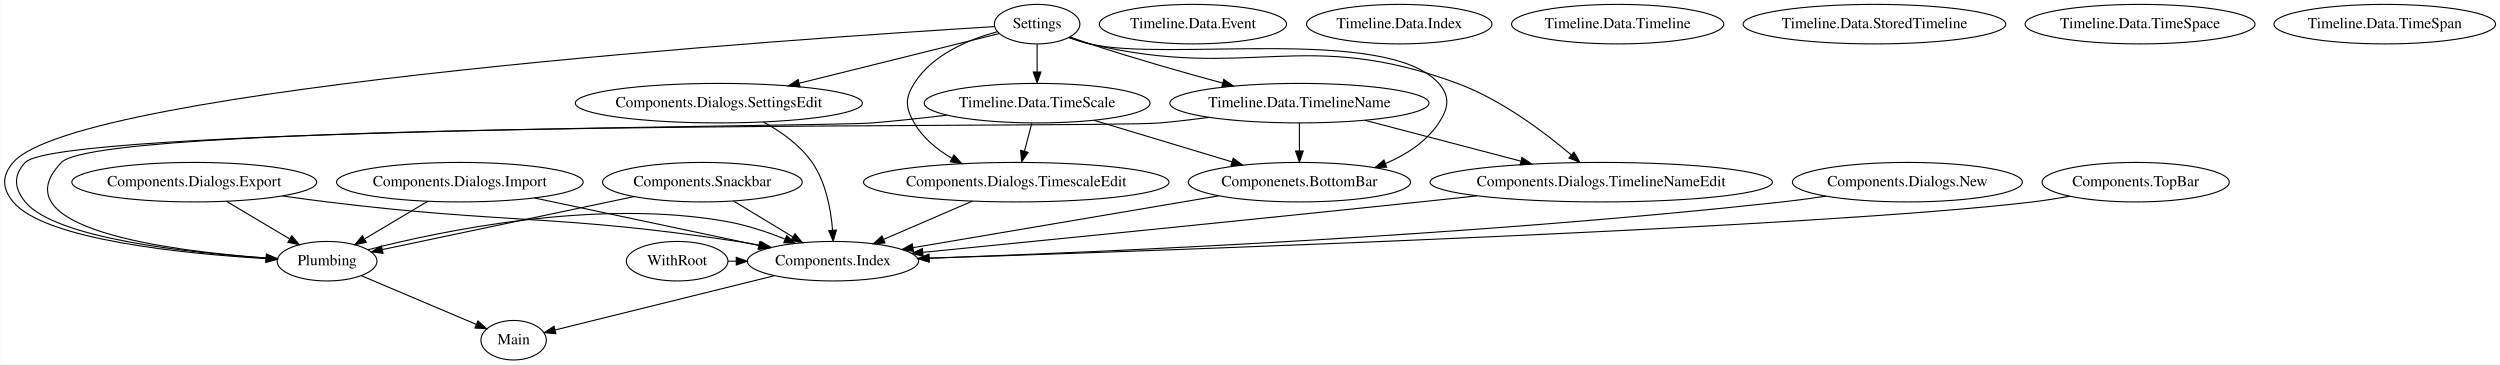
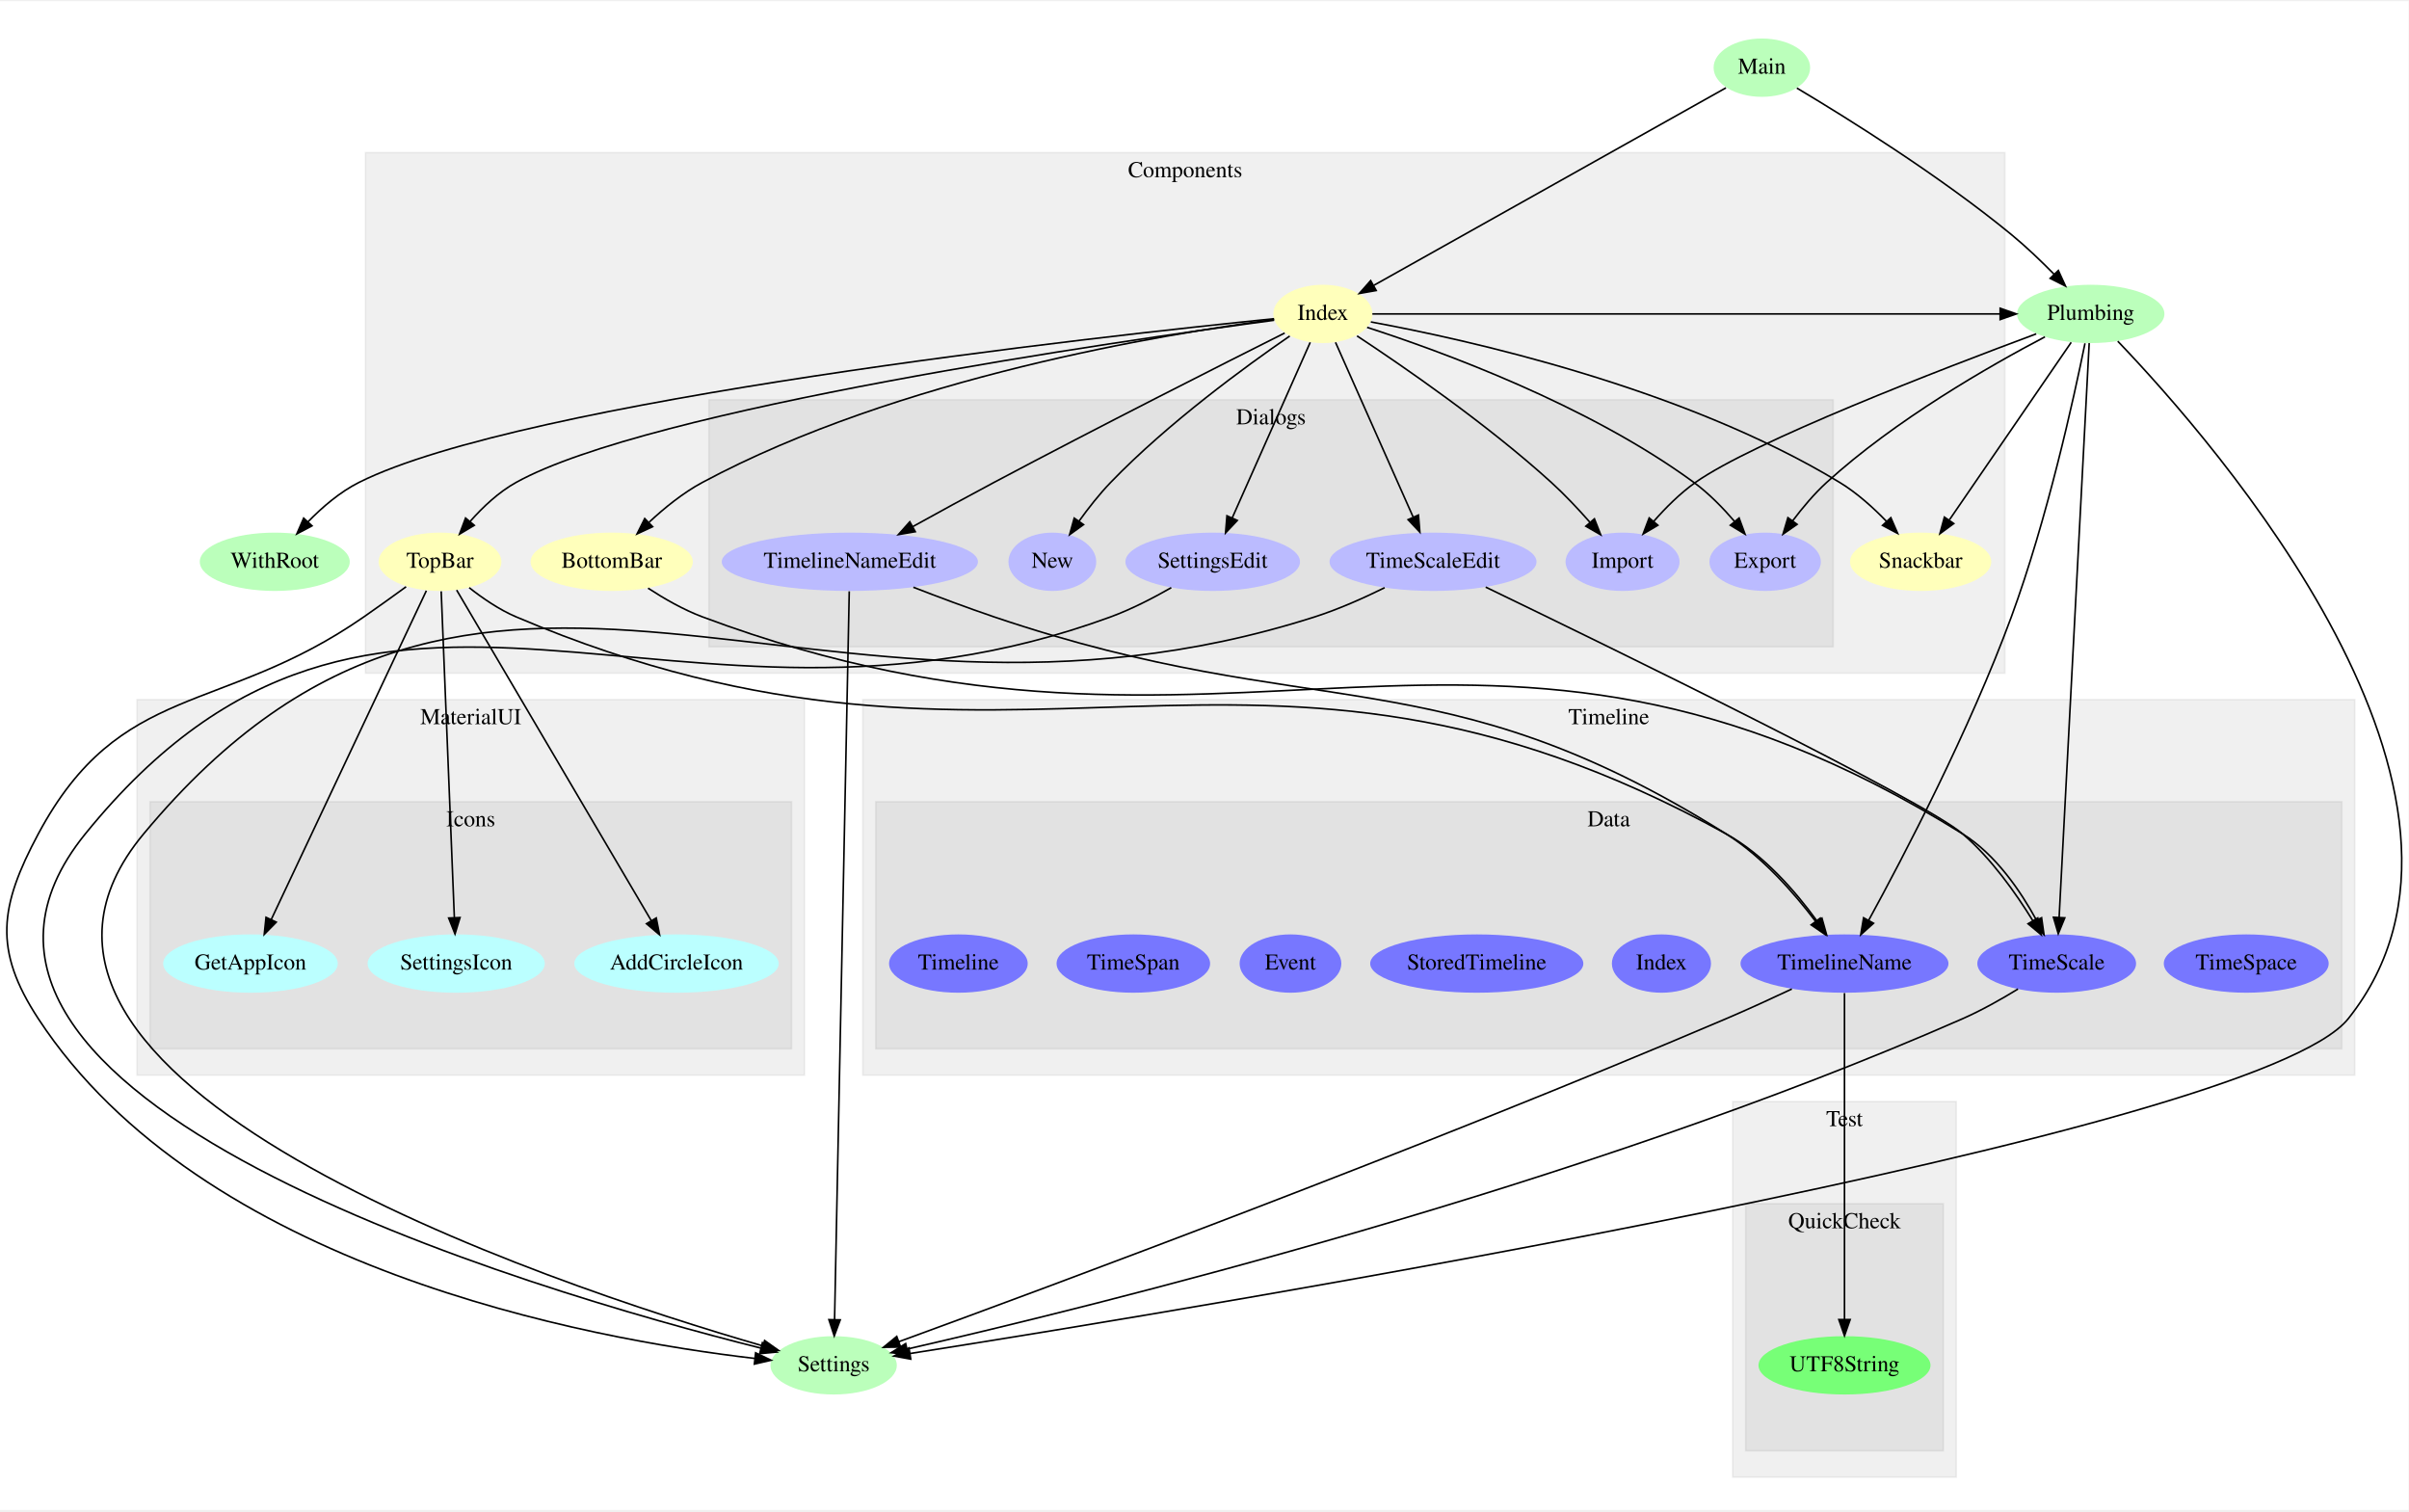
- <svg xmlns="http://www.w3.org/2000/svg" width="2278pt" height="332pt" viewBox="0.00 0.00 2277.52 332.00">
-   <g id="graph0" class="graph" transform="scale(1 1) rotate(0) translate(4 328)">
-     <polygon fill="#ffffff" stroke="transparent" points="-4,4 -4,-328 2273.517,-328 2273.517,4 -4,4" />
+ <svg xmlns="http://www.w3.org/2000/svg" width="432pt" height="271pt" viewBox="0.00 0.00 432.00 270.59">
+   <g id="graph0" class="graph" transform="scale(.2905 .2905) rotate(0) translate(4 927.3333)">
+     <polygon fill="#ffffff" stroke="transparent" points="-4,4 -4,-927.333 1482.865,-927.333 1482.865,4 -4,4" />
+     <g id="clust1" class="cluster">
+       <polygon fill="#000000" fill-opacity="0.059" stroke="#000000" stroke-opacity="0.059" points="221.617,-512.511 221.617,-833.847 1233.617,-833.847 1233.617,-512.511 221.617,-512.511" />
+       <text text-anchor="middle" x="727.617" y="-818.647" font-family="Times,serif" font-size="14.00" fill="#000000">Components</text>
+     </g>
+     <g id="clust2" class="cluster">
+       <polygon fill="#000000" fill-opacity="0.059" stroke="#000000" stroke-opacity="0.059" points="433.617,-528.781 433.617,-681.314 1127.617,-681.314 1127.617,-528.781 433.617,-528.781" />
+       <text text-anchor="middle" x="780.617" y="-666.114" font-family="Times,serif" font-size="14.00" fill="#000000">Dialogs</text>
+     </g>
+     <g id="clust3" class="cluster">
+       <polygon fill="#000000" fill-opacity="0.059" stroke="#000000" stroke-opacity="0.059" points="80.617,-264.391 80.617,-496.241 492.617,-496.241 492.617,-264.391 80.617,-264.391" />
+       <text text-anchor="middle" x="286.617" y="-481.041" font-family="Times,serif" font-size="14.00" fill="#000000">MaterialUI</text>
+     </g>
+     <g id="clust4" class="cluster">
+       <polygon fill="#000000" fill-opacity="0.059" stroke="#000000" stroke-opacity="0.059" points="88.617,-280.661 88.617,-433.194 484.617,-433.194 484.617,-280.661 88.617,-280.661" />
+       <text text-anchor="middle" x="286.617" y="-417.994" font-family="Times,serif" font-size="14.00" fill="#000000">Icons</text>
+     </g>
+     <g id="clust5" class="cluster">
+       <polygon fill="#000000" fill-opacity="0.059" stroke="#000000" stroke-opacity="0.059" points="1065.617,-16.27 1065.617,-248.12 1203.617,-248.12 1203.617,-16.27 1065.617,-16.27" />
+       <text text-anchor="middle" x="1134.617" y="-232.92" font-family="Times,serif" font-size="14.00" fill="#000000">Test</text>
+     </g>
+     <g id="clust6" class="cluster">
+       <polygon fill="#000000" fill-opacity="0.059" stroke="#000000" stroke-opacity="0.059" points="1073.617,-32.54 1073.617,-185.073 1195.617,-185.073 1195.617,-32.54 1073.617,-32.54" />
+       <text text-anchor="middle" x="1134.617" y="-169.873" font-family="Times,serif" font-size="14.00" fill="#000000">QuickCheck</text>
+     </g>
+     <g id="clust7" class="cluster">
+       <polygon fill="#000000" fill-opacity="0.059" stroke="#000000" stroke-opacity="0.059" points="528.617,-264.391 528.617,-496.241 1449.617,-496.241 1449.617,-264.391 528.617,-264.391" />
+       <text text-anchor="middle" x="989.117" y="-481.041" font-family="Times,serif" font-size="14.00" fill="#000000">Timeline</text>
+     </g>
+     <g id="clust8" class="cluster">
+       <polygon fill="#000000" fill-opacity="0.059" stroke="#000000" stroke-opacity="0.059" points="536.617,-280.661 536.617,-433.194 1441.617,-433.194 1441.617,-280.661 536.617,-280.661" />
+       <text text-anchor="middle" x="989.117" y="-417.994" font-family="Times,serif" font-size="14.00" fill="#000000">Data</text>
+     </g>
    <g id="node1" class="node">
-       <ellipse fill="none" stroke="#000000" cx="940.776" cy="-306" rx="38.993" ry="18" />
-       <text text-anchor="middle" x="940.776" y="-302.3" font-family="Times,serif" font-size="14.00" fill="#000000">Settings</text>
+       <ellipse fill="#bbffbb" stroke="#000000" stroke-width="0" cx="510.617" cy="-85.27" rx="38.993" ry="18" />
+       <text text-anchor="middle" x="510.617" y="-81.57" font-family="Times,serif" font-size="14.00" fill="#000000">Settings</text>
+     </g>
+     <g id="node2" class="node">
+       <ellipse fill="#bbffbb" stroke="#000000" stroke-width="0" cx="1286.617" cy="-734.27" rx="45.492" ry="18" />
+       <text text-anchor="middle" x="1286.617" y="-730.57" font-family="Times,serif" font-size="14.00" fill="#000000">Plumbing</text>
+     </g>
+     <g id="edge26" class="edge">
+       <path fill="none" stroke="#000000" d="M1303.308,-717.423C1362.75,-655.41 1554.866,-436.349 1445.617,-299.27 1388.571,-227.693 739.885,-121.22 557.855,-92.582" />
+       <polygon fill="#000000" stroke="#000000" points="558.211,-89.096 547.789,-91.003 557.126,-96.011 558.211,-89.096" />
+     </g>
+     <g id="node8" class="node">
+       <ellipse fill="#ffffbb" stroke="#000000" stroke-width="0" cx="1181.617" cy="-581.27" rx="43.592" ry="18" />
+       <text text-anchor="middle" x="1181.617" y="-577.57" font-family="Times,serif" font-size="14.00" fill="#000000">Snackbar</text>
+     </g>
+     <g id="edge25" class="edge">
+       <path fill="none" stroke="#000000" d="M1274.572,-716.719C1256.138,-689.857 1220.818,-638.392 1199.421,-607.213" />
+       <polygon fill="#000000" stroke="#000000" points="1202.065,-604.881 1193.521,-598.616 1196.294,-608.842 1202.065,-604.881" />
+     </g>
+     <g id="node9" class="node">
+       <ellipse fill="#bbbbff" stroke="#000000" stroke-width="0" cx="997.617" cy="-581.27" rx="35.194" ry="18" />
+       <text text-anchor="middle" x="997.617" y="-577.57" font-family="Times,serif" font-size="14.00" fill="#000000">Import</text>
+     </g>
+     <g id="edge23" class="edge">
+       <path fill="none" stroke="#000000" d="M1252.989,-721.962C1194.825,-700.343 1078.243,-655.458 1042.617,-630.27 1033.183,-623.6 1024.251,-614.661 1016.869,-606.245" />
+       <polygon fill="#000000" stroke="#000000" points="1019.413,-603.832 1010.3,-598.427 1014.053,-608.335 1019.413,-603.832" />
+     </g>
+     <g id="node13" class="node">
+       <ellipse fill="#bbbbff" stroke="#000000" stroke-width="0" cx="1085.617" cy="-581.27" rx="34.394" ry="18" />
+       <text text-anchor="middle" x="1085.617" y="-577.57" font-family="Times,serif" font-size="14.00" fill="#000000">Export</text>
+     </g>
+     <g id="edge24" class="edge">
+       <path fill="none" stroke="#000000" d="M1258.365,-720.125C1224.164,-702.168 1165.9,-668.843 1123.617,-630.27 1115.943,-623.27 1108.656,-614.586 1102.554,-606.482" />
+       <polygon fill="#000000" stroke="#000000" points="1105.358,-604.387 1096.658,-598.341 1099.689,-608.493 1105.358,-604.387" />
+     </g>
+     <g id="node20" class="node">
+       <ellipse fill="#7777ff" stroke="#000000" stroke-width="0" cx="1265.617" cy="-333.27" rx="48.993" ry="18" />
+       <text text-anchor="middle" x="1265.617" y="-329.57" font-family="Times,serif" font-size="14.00" fill="#000000">TimeScale</text>
+     </g>
+     <g id="edge27" class="edge">
+       <path fill="none" stroke="#000000" d="M1285.674,-716.261C1282.35,-652.8 1271.166,-439.229 1267.105,-361.696" />
+       <polygon fill="#000000" stroke="#000000" points="1270.6,-361.492 1266.581,-351.689 1263.609,-361.858 1270.6,-361.492" />
+     </g>
+     <g id="node21" class="node">
+       <ellipse fill="#7777ff" stroke="#000000" stroke-width="0" cx="1134.617" cy="-333.27" rx="64.189" ry="18" />
+       <text text-anchor="middle" x="1134.617" y="-329.57" font-family="Times,serif" font-size="14.00" fill="#000000">TimelineName</text>
+     </g>
+     <g id="edge28" class="edge">
+       <path fill="none" stroke="#000000" d="M1283.078,-716.127C1276.215,-682.306 1259.801,-607.59 1237.617,-547.27 1211.924,-477.41 1171.247,-399.659 1149.496,-359.887" />
+       <polygon fill="#000000" stroke="#000000" points="1152.535,-358.151 1144.647,-351.078 1146.403,-361.526 1152.535,-358.151" />
+     </g>
+     <g id="node3" class="node">
+       <ellipse fill="#bbffbb" stroke="#000000" stroke-width="0" cx="1083.617" cy="-886.27" rx="29.795" ry="18" />
+       <text text-anchor="middle" x="1083.617" y="-882.57" font-family="Times,serif" font-size="14.00" fill="#000000">Main</text>
+     </g>
+     <g id="edge30" class="edge">
+       <path fill="none" stroke="#000000" d="M1105.213,-873.683C1135.878,-855.406 1193.243,-819.703 1237.617,-783.27 1246.729,-775.789 1256.045,-766.854 1264.074,-758.676" />
+       <polygon fill="#000000" stroke="#000000" points="1266.626,-761.072 1271.043,-751.441 1261.585,-756.216 1266.626,-761.072" />
+     </g>
+     <g id="node7" class="node">
+       <ellipse fill="#ffffbb" stroke="#000000" stroke-width="0" cx="812.617" cy="-734.27" rx="30.595" ry="18" />
+       <text text-anchor="middle" x="812.617" y="-730.57" font-family="Times,serif" font-size="14.00" fill="#000000">Index</text>
+     </g>
+     <g id="edge29" class="edge">
+       <path fill="none" stroke="#000000" d="M1061.44,-873.831C1013.401,-846.887 899.6,-783.058 844.12,-751.94" />
+       <polygon fill="#000000" stroke="#000000" points="845.534,-748.72 835.1,-746.881 842.11,-754.825 845.534,-748.72" />
    </g>
    <g id="node4" class="node">
-       <ellipse fill="none" stroke="#000000" cx="650.776" cy="-234" rx="130.777" ry="18" />
-       <text text-anchor="middle" x="650.776" y="-230.3" font-family="Times,serif" font-size="14.00" fill="#000000">Components.Dialogs.SettingsEdit</text>
-     </g>
-     <g id="edge23" class="edge">
-       <path fill="none" stroke="#000000" d="M906.371,-297.458C861.694,-286.366 782.531,-266.712 724.106,-252.206" />
-       <polygon fill="#000000" stroke="#000000" points="724.734,-248.756 714.186,-249.743 723.048,-255.549 724.734,-248.756" />
+       <ellipse fill="#bbffbb" stroke="#000000" stroke-width="0" cx="165.617" cy="-581.27" rx="46.292" ry="18" />
+       <text text-anchor="middle" x="165.617" y="-577.57" font-family="Times,serif" font-size="14.00" fill="#000000">WithRoot</text>
+     </g>
+     <g id="node5" class="node">
+       <ellipse fill="#ffffbb" stroke="#000000" stroke-width="0" cx="373.617" cy="-581.27" rx="50.091" ry="18" />
+       <text text-anchor="middle" x="373.617" y="-577.57" font-family="Times,serif" font-size="14.00" fill="#000000">BottomBar</text>
+     </g>
+     <g id="edge1" class="edge">
+       <path fill="none" stroke="#000000" d="M396.051,-564.987C405.912,-558.55 417.899,-551.655 429.617,-547.27 758.227,-424.289 909.788,-598.762 1207.617,-413.27 1227.953,-400.604 1243.362,-377.949 1253.168,-359.973" />
+       <polygon fill="#000000" stroke="#000000" points="1256.285,-361.566 1257.782,-351.077 1250.071,-358.343 1256.285,-361.566" />
    </g>
    <g id="node6" class="node">
-       <ellipse fill="none" stroke="#000000" cx="1179.776" cy="-162" rx="101.282" ry="18" />
-       <text text-anchor="middle" x="1179.776" y="-158.3" font-family="Times,serif" font-size="14.00" fill="#000000">Componenets.BottomBar</text>
+       <ellipse fill="#ffffbb" stroke="#000000" stroke-width="0" cx="267.617" cy="-581.27" rx="37.894" ry="18" />
+       <text text-anchor="middle" x="267.617" y="-577.57" font-family="Times,serif" font-size="14.00" fill="#000000">TopBar</text>
+     </g>
+     <g id="edge10" class="edge">
+       <path fill="none" stroke="#000000" d="M246.683,-565.865C238.589,-559.977 229.219,-553.246 220.617,-547.27 132.439,-486.017 70.278,-507.932 19.617,-413.27 -4.291,-368.599 -8.145,-341.654 19.617,-299.27 120.475,-145.291 358.932,-101.487 461.887,-89.538" />
+       <polygon fill="#000000" stroke="#000000" points="462.45,-92.997 472.004,-88.417 461.679,-86.04 462.45,-92.997" />
+     </g>
+     <g id="node15" class="node">
+       <ellipse fill="#bbffff" stroke="#000000" stroke-width="0" cx="150.617" cy="-333.27" rx="53.891" ry="18" />
+       <text text-anchor="middle" x="150.617" y="-329.57" font-family="Times,serif" font-size="14.00" fill="#000000">GetAppIcon</text>
+     </g>
+     <g id="edge7" class="edge">
+       <path fill="none" stroke="#000000" d="M259.202,-563.435C238.971,-520.552 187.5,-411.45 163.412,-360.392" />
+       <polygon fill="#000000" stroke="#000000" points="166.544,-358.828 159.112,-351.277 160.214,-361.815 166.544,-358.828" />
+     </g>
+     <g id="node16" class="node">
+       <ellipse fill="#bbffff" stroke="#000000" stroke-width="0" cx="413.617" cy="-333.27" rx="63.089" ry="18" />
+       <text text-anchor="middle" x="413.617" y="-329.57" font-family="Times,serif" font-size="14.00" fill="#000000">AddCircleIcon</text>
+     </g>
+     <g id="edge8" class="edge">
+       <path fill="none" stroke="#000000" d="M277.883,-563.831C303.058,-521.068 367.984,-410.784 397.988,-359.818" />
+       <polygon fill="#000000" stroke="#000000" points="401.109,-361.415 403.166,-351.022 395.077,-357.864 401.109,-361.415" />
+     </g>
+     <g id="node17" class="node">
+       <ellipse fill="#bbffff" stroke="#000000" stroke-width="0" cx="277.617" cy="-333.27" rx="54.691" ry="18" />
+       <text text-anchor="middle" x="277.617" y="-329.57" font-family="Times,serif" font-size="14.00" fill="#000000">SettingsIcon</text>
+     </g>
+     <g id="edge9" class="edge">
+       <path fill="none" stroke="#000000" d="M268.352,-563.034C270.079,-520.217 274.402,-413.002 276.474,-361.609" />
+       <polygon fill="#000000" stroke="#000000" points="279.975,-361.666 276.88,-351.533 272.98,-361.384 279.975,-361.666" />
+     </g>
+     <g id="edge11" class="edge">
+       <path fill="none" stroke="#000000" d="M285.647,-565.287C293.942,-558.741 304.236,-551.682 314.617,-547.27 625.043,-415.336 766.308,-576.254 1061.617,-413.27 1084.817,-400.466 1104.598,-377.513 1117.693,-359.466" />
+       <polygon fill="#000000" stroke="#000000" points="1120.704,-361.267 1123.569,-351.067 1114.968,-357.254 1120.704,-361.267" />
+     </g>
+     <g id="edge21" class="edge">
+       <path fill="none" stroke="#000000" d="M843.168,-734.27C972.318,-734.27 1101.469,-734.27 1230.619,-734.27" />
+       <polygon fill="#000000" stroke="#000000" points="1230.713,-737.77 1240.713,-734.27 1230.713,-730.77 1230.713,-737.77" />
    </g>
    <g id="edge22" class="edge">
-       <path fill="none" stroke="#000000" d="M969.865,-293.79C976.023,-291.575 982.546,-289.497 988.776,-288 1057.927,-271.389 1259.401,-305.041 1306.776,-252 1317.435,-240.067 1315.603,-229.345 1306.776,-216 1295.361,-198.741 1277.193,-186.981 1258.127,-178.975" />
-       <polygon fill="#000000" stroke="#000000" points="1259.311,-175.68 1248.722,-175.338 1256.787,-182.209 1259.311,-175.68" />
-     </g>
-     <g id="node8" class="node">
-       <ellipse fill="none" stroke="#000000" cx="1454.776" cy="-162" rx="155.972" ry="18" />
-       <text text-anchor="middle" x="1454.776" y="-158.3" font-family="Times,serif" font-size="14.00" fill="#000000">Components.Dialogs.TimelineNameEdit</text>
-     </g>
-     <g id="edge27" class="edge">
-       <path fill="none" stroke="#000000" d="M969.602,-293.855C975.836,-291.608 982.455,-289.5 988.776,-288 1134.479,-253.437 1183.342,-303.981 1323.776,-252 1363.472,-237.307 1402.632,-207.907 1427.645,-186.702" />
-       <polygon fill="#000000" stroke="#000000" points="1429.97,-189.318 1435.252,-180.133 1425.395,-184.02 1429.97,-189.318" />
-     </g>
-     <g id="node9" class="node">
-       <ellipse fill="none" stroke="#000000" cx="921.776" cy="-162" rx="139.175" ry="18" />
-       <text text-anchor="middle" x="921.776" y="-158.3" font-family="Times,serif" font-size="14.00" fill="#000000">Components.Dialogs.TimescaleEdit</text>
-     </g>
-     <g id="edge25" class="edge">
-       <path fill="none" stroke="#000000" d="M904.443,-299.078C878.448,-292.023 845.251,-278.233 828.776,-252 820.267,-238.451 820.793,-229.866 828.776,-216 836.647,-202.329 849.453,-191.8 863.079,-183.828" />
-       <polygon fill="#000000" stroke="#000000" points="864.973,-186.783 872.108,-178.951 861.646,-180.624 864.973,-186.783" />
+       <path fill="none" stroke="#000000" d="M782.48,-731.312C676.133,-720.522 319.346,-681.227 217.617,-630.27 205.833,-624.367 194.873,-614.924 186.083,-605.895" />
+       <polygon fill="#000000" stroke="#000000" points="188.599,-603.461 179.24,-598.496 183.46,-608.214 188.599,-603.461" />
+     </g>
+     <g id="edge12" class="edge">
+       <path fill="none" stroke="#000000" d="M782.588,-730.797C715.692,-722.091 550.771,-695.202 429.617,-630.27 417.697,-623.882 406.161,-614.524 396.689,-605.694" />
+       <polygon fill="#000000" stroke="#000000" points="398.867,-602.931 389.254,-598.477 393.992,-607.954 398.867,-602.931" />
+     </g>
+     <g id="edge19" class="edge">
+       <path fill="none" stroke="#000000" d="M782.484,-730.357C687.691,-717.682 396.988,-675.919 314.617,-630.27 303.881,-624.321 294.103,-615.105 286.28,-606.264" />
+       <polygon fill="#000000" stroke="#000000" points="288.771,-603.785 279.674,-598.354 283.398,-608.273 288.771,-603.785" />
+     </g>
+     <g id="edge20" class="edge">
+       <path fill="none" stroke="#000000" d="M842.23,-729.321C900.933,-718.535 1034.746,-689.028 1131.617,-630.27 1142.226,-623.835 1152.326,-614.739 1160.635,-606.129" />
+       <polygon fill="#000000" stroke="#000000" points="1163.224,-608.484 1167.443,-598.766 1158.084,-603.732 1163.224,-608.484" />
+     </g>
+     <g id="edge13" class="edge">
+       <path fill="none" stroke="#000000" d="M833.709,-720.693C862.203,-701.921 913.986,-666.262 953.617,-630.27 961.869,-622.776 970.218,-613.882 977.393,-605.743" />
+       <polygon fill="#000000" stroke="#000000" points="980.247,-607.792 984.129,-597.934 974.947,-603.22 980.247,-607.792" />
+     </g>
+     <g id="node10" class="node">
+       <ellipse fill="#bbbbff" stroke="#000000" stroke-width="0" cx="744.617" cy="-581.27" rx="53.891" ry="18" />
+       <text text-anchor="middle" x="744.617" y="-577.57" font-family="Times,serif" font-size="14.00" fill="#000000">SettingsEdit</text>
+     </g>
+     <g id="edge14" class="edge">
+       <path fill="none" stroke="#000000" d="M804.816,-716.719C793.043,-690.23 770.636,-639.814 756.728,-608.521" />
+       <polygon fill="#000000" stroke="#000000" points="759.796,-606.804 752.536,-599.088 753.399,-609.648 759.796,-606.804" />
+     </g>
+     <g id="node11" class="node">
+       <ellipse fill="#bbbbff" stroke="#000000" stroke-width="0" cx="520.617" cy="-581.27" rx="79.087" ry="18" />
+       <text text-anchor="middle" x="520.617" y="-577.57" font-family="Times,serif" font-size="14.00" fill="#000000">TimelineNameEdit</text>
+     </g>
+     <g id="edge15" class="edge">
+       <path fill="none" stroke="#000000" d="M789.055,-722.486C751.098,-703.437 674.136,-664.549 609.617,-630.27 593.08,-621.485 574.953,-611.559 559.399,-602.949" />
+       <polygon fill="#000000" stroke="#000000" points="561.011,-599.842 550.569,-598.051 557.616,-605.963 561.011,-599.842" />
    </g>
    <g id="node12" class="node">
-       <ellipse fill="none" stroke="#000000" cx="293.776" cy="-90" rx="45.492" ry="18" />
-       <text text-anchor="middle" x="293.776" y="-86.3" font-family="Times,serif" font-size="14.00" fill="#000000">Plumbing</text>
-     </g>
-     <g id="edge8" class="edge">
-       <path fill="none" stroke="#000000" d="M901.809,-303.725C732.62,-293.459 67.538,-248.925 7.776,-180 -2.705,-167.911 -2.434,-156.319 7.776,-144 36.456,-109.398 163.368,-96.811 238.149,-92.35" />
-       <polygon fill="#000000" stroke="#000000" points="238.554,-95.833 248.34,-91.773 238.158,-88.844 238.554,-95.833" />
-     </g>
-     <g id="node16" class="node">
-       <ellipse fill="none" stroke="#000000" cx="940.776" cy="-234" rx="102.882" ry="18" />
-       <text text-anchor="middle" x="940.776" y="-230.3" font-family="Times,serif" font-size="14.00" fill="#000000">Timeline.Data.TimeScale</text>
-     </g>
-     <g id="edge28" class="edge">
-       <path fill="none" stroke="#000000" d="M940.776,-287.831C940.776,-280.131 940.776,-270.974 940.776,-262.417" />
-       <polygon fill="#000000" stroke="#000000" points="944.277,-262.413 940.776,-252.413 937.277,-262.413 944.277,-262.413" />
-     </g>
-     <g id="node17" class="node">
-       <ellipse fill="none" stroke="#000000" cx="1179.776" cy="-234" rx="118.079" ry="18" />
-       <text text-anchor="middle" x="1179.776" y="-230.3" font-family="Times,serif" font-size="14.00" fill="#000000">Timeline.Data.TimelineName</text>
-     </g>
-     <g id="edge29" class="edge">
-       <path fill="none" stroke="#000000" d="M970.598,-294.378C976.586,-292.169 982.857,-289.943 988.776,-288 1028.43,-274.985 1073.314,-262.198 1109.603,-252.337" />
-       <polygon fill="#000000" stroke="#000000" points="1110.859,-255.623 1119.599,-249.635 1109.033,-248.865 1110.859,-255.623" />
-     </g>
-     <g id="node2" class="node">
-       <ellipse fill="none" stroke="#000000" cx="172.776" cy="-162" rx="111.581" ry="18" />
-       <text text-anchor="middle" x="172.776" y="-158.3" font-family="Times,serif" font-size="14.00" fill="#000000">Components.Dialogs.Export</text>
-     </g>
-     <g id="node11" class="node">
-       <ellipse fill="none" stroke="#000000" cx="754.776" cy="-90" rx="77.986" ry="18" />
-       <text text-anchor="middle" x="754.776" y="-86.3" font-family="Times,serif" font-size="14.00" fill="#000000">Components.Index</text>
-     </g>
-     <g id="edge13" class="edge">
-       <path fill="none" stroke="#000000" d="M253.079,-149.459C266.647,-147.511 280.601,-145.613 293.776,-144 459.529,-123.708 502.661,-132.953 667.776,-108 674.437,-106.993 681.357,-105.806 688.254,-104.53" />
-       <polygon fill="#000000" stroke="#000000" points="689.145,-107.923 698.309,-102.606 687.829,-101.048 689.145,-107.923" />
+       <ellipse fill="#bbbbff" stroke="#000000" stroke-width="0" cx="880.617" cy="-581.27" rx="63.889" ry="18" />
+       <text text-anchor="middle" x="880.617" y="-577.57" font-family="Times,serif" font-size="14.00" fill="#000000">TimeScaleEdit</text>
+     </g>
+     <g id="edge16" class="edge">
+       <path fill="none" stroke="#000000" d="M820.417,-716.719C832.127,-690.371 854.358,-640.352 868.282,-609.025" />
+       <polygon fill="#000000" stroke="#000000" points="871.623,-610.124 872.486,-599.564 865.226,-607.281 871.623,-610.124" />
+     </g>
+     <g id="edge17" class="edge">
+       <path fill="none" stroke="#000000" d="M839.928,-725.967C884.911,-711.435 976.121,-678.296 1041.617,-630.27 1050.84,-623.507 1059.573,-614.548 1066.791,-606.141" />
+       <polygon fill="#000000" stroke="#000000" points="1069.56,-608.285 1073.214,-598.341 1064.156,-603.836 1069.56,-608.285" />
+     </g>
+     <g id="node14" class="node">
+       <ellipse fill="#bbbbff" stroke="#000000" stroke-width="0" cx="645.617" cy="-581.27" rx="27.097" ry="18" />
+       <text text-anchor="middle" x="645.617" y="-577.57" font-family="Times,serif" font-size="14.00" fill="#000000">New</text>
+     </g>
+     <g id="edge18" class="edge">
+       <path fill="none" stroke="#000000" d="M792.16,-720.616C765.144,-702.03 716.873,-666.869 681.617,-630.27 674.625,-623.012 667.842,-614.353 662.083,-606.347" />
+       <polygon fill="#000000" stroke="#000000" points="664.865,-604.217 656.276,-598.014 659.122,-608.219 664.865,-604.217" />
+     </g>
+     <g id="edge2" class="edge">
+       <path fill="none" stroke="#000000" d="M719.04,-565.304C707.888,-558.92 694.451,-551.981 681.617,-547.27 411.656,-448.192 229.682,-636.677 48.617,-413.27 -83.56,-250.183 325.699,-131.065 465.534,-95.943" />
+       <polygon fill="#000000" stroke="#000000" points="466.651,-99.272 475.513,-93.465 464.964,-92.478 466.651,-99.272" />
+     </g>
+     <g id="edge3" class="edge">
+       <path fill="none" stroke="#000000" d="M520.249,-563.029C518.741,-488.208 513.021,-204.501 511.187,-113.527" />
+       <polygon fill="#000000" stroke="#000000" points="514.684,-113.342 510.983,-103.415 507.685,-113.483 514.684,-113.342" />
    </g>
    <g id="edge4" class="edge">
-       <path fill="none" stroke="#000000" d="M202.067,-144.571C219.339,-134.293 241.285,-121.234 259.378,-110.468" />
-       <polygon fill="#000000" stroke="#000000" points="261.639,-113.196 268.443,-105.074 258.06,-107.18 261.639,-113.196" />
-     </g>
-     <g id="node3" class="node">
-       <ellipse fill="none" stroke="#000000" cx="414.776" cy="-162" rx="112.38" ry="18" />
-       <text text-anchor="middle" x="414.776" y="-158.3" font-family="Times,serif" font-size="14.00" fill="#000000">Components.Dialogs.Import</text>
-     </g>
-     <g id="edge12" class="edge">
-       <path fill="none" stroke="#000000" d="M482.763,-147.603C542.118,-135.034 627.8,-116.889 687.071,-104.338" />
-       <polygon fill="#000000" stroke="#000000" points="688.024,-107.713 697.082,-102.218 686.574,-100.865 688.024,-107.713" />
-     </g>
-     <g id="edge3" class="edge">
-       <path fill="none" stroke="#000000" d="M385.486,-144.571C368.213,-134.293 346.267,-121.234 328.175,-110.468" />
-       <polygon fill="#000000" stroke="#000000" points="329.493,-107.18 319.11,-105.074 325.914,-113.196 329.493,-107.18" />
-     </g>
-     <g id="edge17" class="edge">
-       <path fill="none" stroke="#000000" d="M691.487,-216.761C707.581,-207.994 724.816,-195.802 735.776,-180 748.313,-161.927 752.859,-137.249 754.385,-118.305" />
-       <polygon fill="#000000" stroke="#000000" points="757.887,-118.361 754.962,-108.178 750.898,-117.963 757.887,-118.361" />
-     </g>
-     <g id="node5" class="node">
-       <ellipse fill="none" stroke="#000000" cx="635.776" cy="-162" rx="90.984" ry="18" />
-       <text text-anchor="middle" x="635.776" y="-158.3" font-family="Times,serif" font-size="14.00" fill="#000000">Components.Snackbar</text>
-     </g>
-     <g id="edge18" class="edge">
-       <path fill="none" stroke="#000000" d="M664.28,-144.754C680.441,-134.976 700.834,-122.637 718.169,-112.149" />
-       <polygon fill="#000000" stroke="#000000" points="720.172,-115.028 726.916,-106.857 716.548,-109.039 720.172,-115.028" />
-     </g>
-     <g id="edge7" class="edge">
-       <path fill="none" stroke="#000000" d="M573.446,-148.878C507.698,-135.036 405.352,-113.49 344.403,-100.658" />
-       <polygon fill="#000000" stroke="#000000" points="344.762,-97.157 334.256,-98.522 343.32,-104.007 344.762,-97.157" />
-     </g>
-     <g id="edge11" class="edge">
-       <path fill="none" stroke="#000000" d="M1106.232,-149.541C1028.244,-136.329 905.79,-115.584 827.945,-102.396" />
-       <polygon fill="#000000" stroke="#000000" points="828.182,-98.886 817.738,-100.666 827.013,-105.788 828.182,-98.886" />
-     </g>
-     <g id="node7" class="node">
-       <ellipse fill="none" stroke="#000000" cx="1733.776" cy="-162" rx="104.782" ry="18" />
-       <text text-anchor="middle" x="1733.776" y="-158.3" font-family="Times,serif" font-size="14.00" fill="#000000">Components.Dialogs.New</text>
-     </g>
-     <g id="edge14" class="edge">
-       <path fill="none" stroke="#000000" d="M1659.712,-149.268C1646.444,-147.284 1632.722,-145.423 1619.776,-144 1336.402,-112.853 998.678,-98.232 842.269,-92.735" />
-       <polygon fill="#000000" stroke="#000000" points="842.347,-89.236 832.231,-92.386 842.104,-96.232 842.347,-89.236" />
-     </g>
-     <g id="edge15" class="edge">
-       <path fill="none" stroke="#000000" d="M1341.622,-149.534C1324.261,-147.656 1306.542,-145.761 1289.776,-144 1129.392,-127.158 941.849,-108.457 836.832,-98.075" />
-       <polygon fill="#000000" stroke="#000000" points="836.915,-94.566 826.619,-97.066 836.226,-101.532 836.915,-94.566" />
-     </g>
-     <g id="edge16" class="edge">
-       <path fill="none" stroke="#000000" d="M881.776,-144.754C857.476,-134.278 826.356,-120.861 801.004,-109.93" />
-       <polygon fill="#000000" stroke="#000000" points="802.165,-106.62 791.596,-105.874 799.394,-113.048 802.165,-106.62" />
-     </g>
-     <g id="node10" class="node">
-       <ellipse fill="none" stroke="#000000" cx="1941.776" cy="-162" rx="85.285" ry="18" />
-       <text text-anchor="middle" x="1941.776" y="-158.3" font-family="Times,serif" font-size="14.00" fill="#000000">Components.TopBar</text>
-     </g>
-     <g id="edge10" class="edge">
-       <path fill="none" stroke="#000000" d="M1881.797,-149.22C1870.536,-147.189 1858.83,-145.325 1847.776,-144 1653.749,-120.746 1065.777,-99.995 842.27,-92.74" />
-       <polygon fill="#000000" stroke="#000000" points="842.334,-89.241 832.226,-92.415 842.107,-96.237 842.334,-89.241" />
+       <path fill="none" stroke="#000000" d="M559.813,-565.553C575.239,-559.562 593.167,-552.841 609.617,-547.27 808.074,-480.055 884.053,-524.51 1061.617,-413.27 1083.799,-399.373 1103.445,-376.932 1116.752,-359.349" />
+       <polygon fill="#000000" stroke="#000000" points="1119.662,-361.299 1122.758,-351.167 1114.019,-357.157 1119.662,-361.299" />
+     </g>
+     <g id="edge5" class="edge">
+       <path fill="none" stroke="#000000" d="M850.761,-565.279C837.803,-558.892 822.265,-551.955 807.617,-547.27 496.346,-447.71 293.589,-664.532 84.617,-413.27 -42.194,-260.796 334.916,-135.484 466.845,-97.273" />
+       <polygon fill="#000000" stroke="#000000" points="467.995,-100.584 476.644,-94.465 466.066,-93.855 467.995,-100.584" />
+     </g>
+     <g id="edge6" class="edge">
+       <path fill="none" stroke="#000000" d="M913.125,-565.639C990.877,-528.101 1182.972,-434.412 1207.617,-413.27 1225.194,-398.191 1240.362,-376.768 1250.774,-359.886" />
+       <polygon fill="#000000" stroke="#000000" points="1253.932,-361.423 1256.054,-351.043 1247.922,-357.835 1253.932,-361.423" />
+     </g>
+     <g id="node18" class="node">
+       <ellipse fill="#77ff77" stroke="#000000" stroke-width="0" cx="1134.617" cy="-85.27" rx="53.091" ry="18" />
+       <text text-anchor="middle" x="1134.617" y="-81.57" font-family="Times,serif" font-size="14.00" fill="#000000">UTF8String</text>
+     </g>
+     <g id="node19" class="node">
+       <ellipse fill="#7777ff" stroke="#000000" stroke-width="0" cx="1382.617" cy="-333.27" rx="50.892" ry="18" />
+       <text text-anchor="middle" x="1382.617" y="-329.57" font-family="Times,serif" font-size="14.00" fill="#000000">TimeSpace</text>
+     </g>
+     <g id="edge31" class="edge">
+       <path fill="none" stroke="#000000" d="M1241.729,-317.576C1231.508,-311.312 1219.264,-304.389 1207.617,-299.27 971.344,-195.438 669.316,-121.256 556.137,-95.356" />
+       <polygon fill="#000000" stroke="#000000" points="556.625,-91.878 546.097,-93.072 555.072,-98.703 556.625,-91.878" />
+     </g>
+     <g id="edge32" class="edge">
+       <path fill="none" stroke="#000000" d="M1102.116,-317.578C1089.547,-311.656 1074.991,-304.975 1061.617,-299.27 872.636,-218.665 642.247,-133.251 550.798,-99.849" />
+       <polygon fill="#000000" stroke="#000000" points="551.957,-96.546 541.363,-96.407 549.558,-103.122 551.957,-96.546" />
+     </g>
+     <g id="edge33" class="edge">
+       <path fill="none" stroke="#000000" d="M1134.617,-315.034C1134.617,-272.217 1134.617,-165.002 1134.617,-113.609" />
+       <polygon fill="#000000" stroke="#000000" points="1138.117,-113.533 1134.617,-103.533 1131.117,-113.533 1138.117,-113.533" />
    </g>
    <g id="node22" class="node">
-       <ellipse fill="none" stroke="#000000" cx="463.776" cy="-18" rx="29.795" ry="18" />
-       <text text-anchor="middle" x="463.776" y="-14.3" font-family="Times,serif" font-size="14.00" fill="#000000">Main</text>
-     </g>
-     <g id="edge1" class="edge">
-       <path fill="none" stroke="#000000" d="M701.403,-76.794C643.531,-62.475 552.628,-39.984 501.665,-27.374" />
-       <polygon fill="#000000" stroke="#000000" points="502.272,-23.919 491.724,-24.915 500.591,-30.714 502.272,-23.919" />
-     </g>
-     <g id="edge20" class="edge">
-       <path fill="none" stroke="#000000" d="M331.097,-100.452C397.47,-117.538 540.204,-147.501 658.776,-126 676.326,-122.818 694.846,-116.611 710.886,-110.235" />
-       <polygon fill="#000000" stroke="#000000" points="712.608,-113.312 720.523,-106.269 709.944,-106.838 712.608,-113.312" />
-     </g>
-     <g id="edge2" class="edge">
-       <path fill="none" stroke="#000000" d="M324.957,-76.794C354.624,-64.229 399.151,-45.371 429.731,-32.419" />
-       <polygon fill="#000000" stroke="#000000" points="431.29,-35.56 439.134,-28.437 428.56,-29.114 431.29,-35.56" />
-     </g>
-     <g id="node13" class="node">
-       <ellipse fill="none" stroke="#000000" cx="612.776" cy="-90" rx="46.292" ry="18" />
-       <text text-anchor="middle" x="612.776" y="-86.3" font-family="Times,serif" font-size="14.00" fill="#000000">WithRoot</text>
-     </g>
-     <g id="edge19" class="edge">
-       <path fill="none" stroke="#000000" d="M659.093,-90C661.563,-90 664.034,-90 666.504,-90" />
-       <polygon fill="#000000" stroke="#000000" points="666.66,-93.5 676.66,-90 666.66,-86.5 666.66,-93.5" />
-     </g>
-     <g id="node14" class="node">
-       <ellipse fill="none" stroke="#000000" cx="1082.776" cy="-306" rx="85.285" ry="18" />
-       <text text-anchor="middle" x="1082.776" y="-302.3" font-family="Times,serif" font-size="14.00" fill="#000000">Timeline.Data.Event</text>
-     </g>
-     <g id="node15" class="node">
-       <ellipse fill="none" stroke="#000000" cx="1270.776" cy="-306" rx="84.485" ry="18" />
-       <text text-anchor="middle" x="1270.776" y="-302.3" font-family="Times,serif" font-size="14.00" fill="#000000">Timeline.Data.Index</text>
-     </g>
-     <g id="edge9" class="edge">
-       <path fill="none" stroke="#000000" d="M992.636,-218.377C1029.592,-207.244 1079.418,-192.233 1118.365,-180.5" />
-       <polygon fill="#000000" stroke="#000000" points="1119.453,-183.828 1128.018,-177.592 1117.434,-177.126 1119.453,-183.828" />
-     </g>
-     <g id="edge24" class="edge">
-       <path fill="none" stroke="#000000" d="M935.982,-215.831C933.928,-208.046 931.48,-198.773 929.201,-190.135" />
-       <polygon fill="#000000" stroke="#000000" points="932.571,-189.189 926.635,-180.413 925.803,-190.975 932.571,-189.189" />
-     </g>
-     <g id="edge6" class="edge">
-       <path fill="none" stroke="#000000" d="M858.753,-223.063C836.712,-220.423 812.863,-217.838 790.776,-216 747.989,-212.44 48.421,-211.059 18.776,-180 7.729,-168.426 8.611,-156.356 18.776,-144 45.993,-110.919 165.881,-97.798 238.075,-92.83" />
-       <polygon fill="#000000" stroke="#000000" points="238.614,-96.302 248.364,-92.155 238.156,-89.317 238.614,-96.302" />
-     </g>
-     <g id="edge21" class="edge">
-       <path fill="none" stroke="#000000" d="M1179.776,-215.831C1179.776,-208.131 1179.776,-198.974 1179.776,-190.417" />
-       <polygon fill="#000000" stroke="#000000" points="1183.276,-190.413 1179.776,-180.413 1176.276,-190.413 1183.276,-190.413" />
-     </g>
-     <g id="edge26" class="edge">
-       <path fill="none" stroke="#000000" d="M1239.447,-218.377C1281.156,-207.457 1337.11,-192.807 1381.526,-181.178" />
-       <polygon fill="#000000" stroke="#000000" points="1382.607,-184.513 1391.395,-178.595 1380.834,-177.742 1382.607,-184.513" />
-     </g>
-     <g id="edge5" class="edge">
-       <path fill="none" stroke="#000000" d="M1097.259,-221.025C1082.479,-219.067 1067.195,-217.278 1052.776,-216 997.346,-211.089 90.411,-220.049 51.776,-180 -6.524,-119.565 150.088,-99.385 238.299,-92.908" />
-       <polygon fill="#000000" stroke="#000000" points="238.705,-96.388 248.437,-92.201 238.218,-89.405 238.705,-96.388" />
-     </g>
-     <g id="node18" class="node">
-       <ellipse fill="none" stroke="#000000" cx="1469.776" cy="-306" rx="96.683" ry="18" />
-       <text text-anchor="middle" x="1469.776" y="-302.3" font-family="Times,serif" font-size="14.00" fill="#000000">Timeline.Data.Timeline</text>
-     </g>
-     <g id="node19" class="node">
-       <ellipse fill="none" stroke="#000000" cx="1703.776" cy="-306" rx="119.679" ry="18" />
-       <text text-anchor="middle" x="1703.776" y="-302.3" font-family="Times,serif" font-size="14.00" fill="#000000">Timeline.Data.StoredTimeline</text>
-     </g>
-     <g id="node20" class="node">
-       <ellipse fill="none" stroke="#000000" cx="1945.776" cy="-306" rx="104.782" ry="18" />
-       <text text-anchor="middle" x="1945.776" y="-302.3" font-family="Times,serif" font-size="14.00" fill="#000000">Timeline.Data.TimeSpace</text>
-     </g>
-     <g id="node21" class="node">
-       <ellipse fill="none" stroke="#000000" cx="2168.776" cy="-306" rx="100.983" ry="18" />
-       <text text-anchor="middle" x="2168.776" y="-302.3" font-family="Times,serif" font-size="14.00" fill="#000000">Timeline.Data.TimeSpan</text>
+       <ellipse fill="#7777ff" stroke="#000000" stroke-width="0" cx="1021.617" cy="-333.27" rx="30.595" ry="18" />
+       <text text-anchor="middle" x="1021.617" y="-329.57" font-family="Times,serif" font-size="14.00" fill="#000000">Index</text>
+     </g>
+     <g id="node23" class="node">
+       <ellipse fill="#7777ff" stroke="#000000" stroke-width="0" cx="907.617" cy="-333.27" rx="65.789" ry="18" />
+       <text text-anchor="middle" x="907.617" y="-329.57" font-family="Times,serif" font-size="14.00" fill="#000000">StoredTimeline</text>
+     </g>
+     <g id="node24" class="node">
+       <ellipse fill="#7777ff" stroke="#000000" stroke-width="0" cx="792.617" cy="-333.27" rx="31.396" ry="18" />
+       <text text-anchor="middle" x="792.617" y="-329.57" font-family="Times,serif" font-size="14.00" fill="#000000">Event</text>
+     </g>
+     <g id="node25" class="node">
+       <ellipse fill="#7777ff" stroke="#000000" stroke-width="0" cx="695.617" cy="-333.27" rx="47.392" ry="18" />
+       <text text-anchor="middle" x="695.617" y="-329.57" font-family="Times,serif" font-size="14.00" fill="#000000">TimeSpan</text>
+     </g>
+     <g id="node26" class="node">
+       <ellipse fill="#7777ff" stroke="#000000" stroke-width="0" cx="587.617" cy="-333.27" rx="42.793" ry="18" />
+       <text text-anchor="middle" x="587.617" y="-329.57" font-family="Times,serif" font-size="14.00" fill="#000000">Timeline</text>
    </g>
  </g>
</svg>
